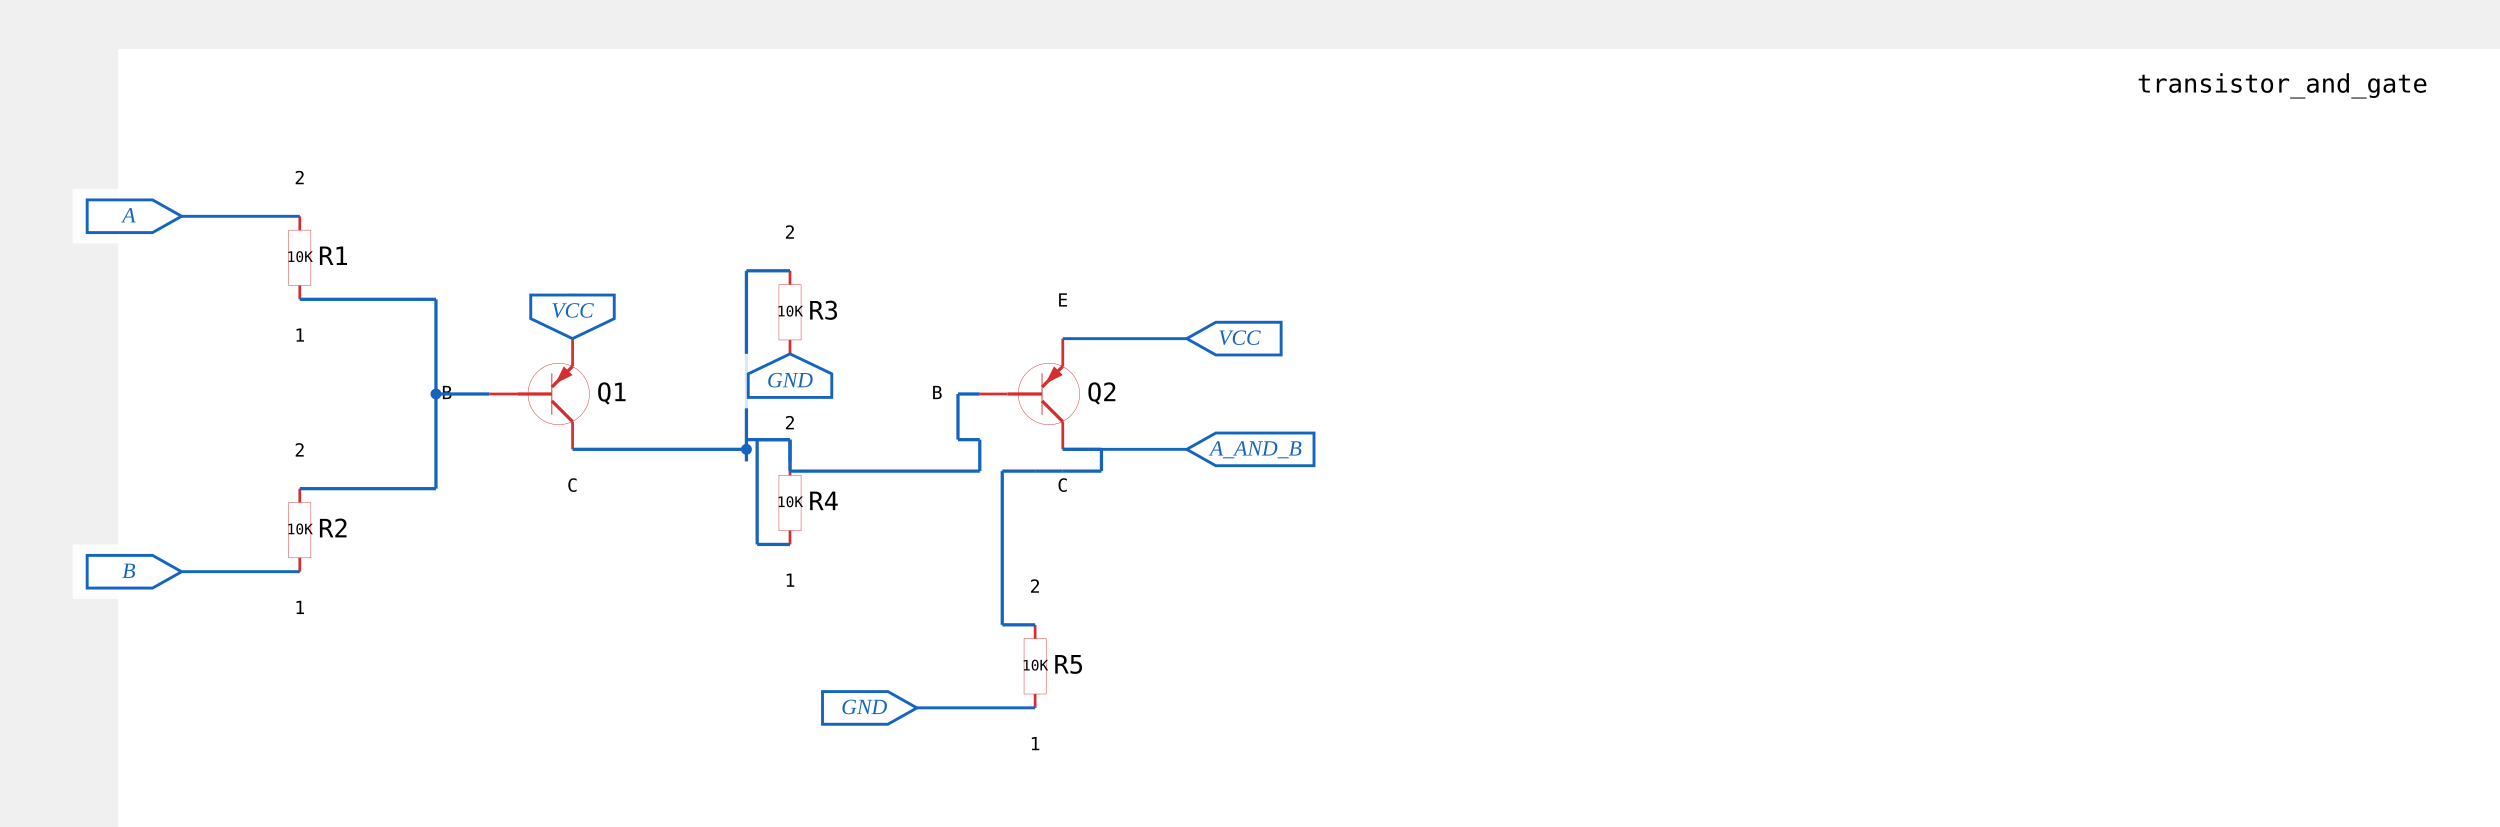
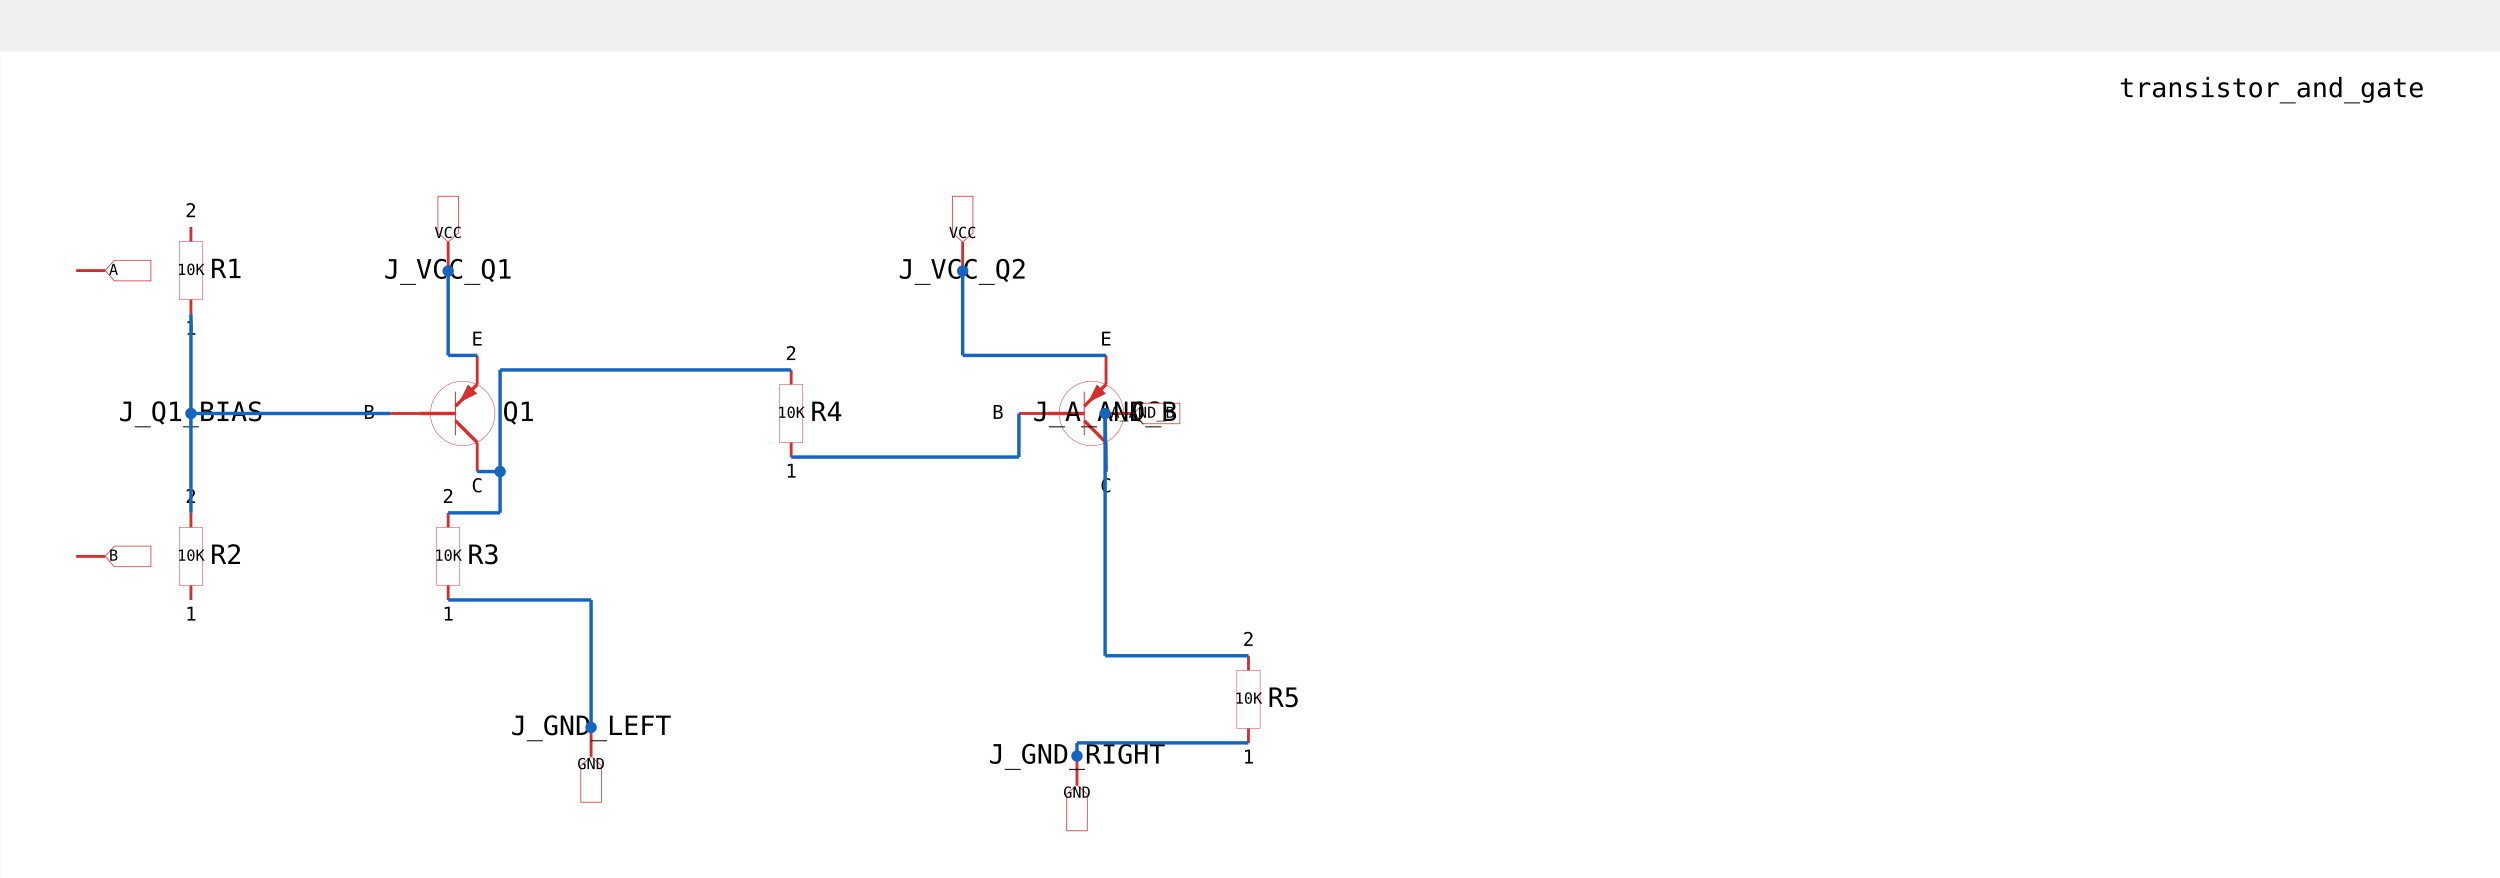
- <svg xmlns="http://www.w3.org/2000/svg" width="2065.4" height="683.1" viewBox="-65.1 -27.0 1376.9 455.4">
+ <svg xmlns="http://www.w3.org/2000/svg" width="1312.0" height="460.4" viewBox="-0.2 -27.0 1312.0 460.4">
  <rect width="100%" height="100%" fill="#ffffff" />
  <text x="1192.0" y="20" font-size="14.0" font-family="monospace" fill="black" text-anchor="middle" dominant-baseline="middle">transistor_and_gate</text>
  <polygon points="93.904,99.76 106.096,99.76 106.096,130.24 93.904,130.24 93.904,99.76" stroke="#d32f2f" stroke-width="0.254" fill="none" />
  <line x1="100.0" y1="130.24" x2="100.0" y2="137.86" stroke="#d32f2f" stroke-width="1.5" />
-   <text x="100.0" y="158.36" font-size="10.0" font-family="monospace" fill="#000000" text-anchor="middle" dominant-baseline="middle">1</text>
+   <text x="100.0" y="145.86" font-size="10.0" font-family="monospace" fill="#000000" text-anchor="middle" dominant-baseline="middle">1</text>
  <line x1="100.0" y1="99.76" x2="100.0" y2="92.14" stroke="#d32f2f" stroke-width="1.5" />
-   <text x="100.0" y="71.64" font-size="10.0" font-family="monospace" fill="#000000" text-anchor="middle" dominant-baseline="middle">2</text>
+   <text x="100.0" y="84.14" font-size="10.0" font-family="monospace" fill="#000000" text-anchor="middle" dominant-baseline="middle">2</text>
  <text x="110.096" y="115.0" font-size="14.0" font-family="monospace" fill="black" text-anchor="start" dominant-baseline="middle">R1</text>
  <text x="100.0" y="115.0" font-size="8.0" font-family="monospace" fill="#000000" text-anchor="middle" dominant-baseline="middle">10K</text>
  <polygon points="93.904,249.76 106.096,249.76 106.096,280.24 93.904,280.24 93.904,249.76" stroke="#d32f2f" stroke-width="0.254" fill="none" />
  <line x1="100.0" y1="280.24" x2="100.0" y2="287.86" stroke="#d32f2f" stroke-width="1.5" />
-   <text x="100.0" y="308.36" font-size="10.0" font-family="monospace" fill="#000000" text-anchor="middle" dominant-baseline="middle">1</text>
+   <text x="100.0" y="295.86" font-size="10.0" font-family="monospace" fill="#000000" text-anchor="middle" dominant-baseline="middle">1</text>
  <line x1="100.0" y1="249.76" x2="100.0" y2="242.14" stroke="#d32f2f" stroke-width="1.5" />
-   <text x="100.0" y="221.64" font-size="10.0" font-family="monospace" fill="#000000" text-anchor="middle" dominant-baseline="middle">2</text>
+   <text x="100.0" y="234.14" font-size="10.0" font-family="monospace" fill="#000000" text-anchor="middle" dominant-baseline="middle">2</text>
  <text x="110.096" y="265.0" font-size="14.0" font-family="monospace" fill="black" text-anchor="start" dominant-baseline="middle">R2</text>
  <text x="100.0" y="265.0" font-size="8.0" font-family="monospace" fill="#000000" text-anchor="middle" dominant-baseline="middle">10K</text>
  <polyline points="219.76,190.0 238.81,190.0" stroke="#d32f2f" stroke-width="1.8" fill="none" />
  <polyline points="238.81,201.43 238.81,178.57" stroke="#d32f2f" stroke-width="0.508" fill="none" />
  <polyline points="238.81,193.81 250.24,205.24" stroke="#d32f2f" stroke-width="1.8" fill="none" />
  <polyline points="238.81,186.19 250.24,174.76" stroke="#d32f2f" stroke-width="1.8" fill="none" />
  <circle cx="242.62" cy="190.0" r="16.916" stroke="#d32f2f" stroke-width="0.254" fill="none" />
  <polygon points="248.716,179.332 245.668,176.284 242.62,182.38 248.716,179.332" stroke="#d32f2f" stroke-width="1.8" fill="#d32f2f" />
  <line x1="219.76" y1="190.0" x2="204.52" y2="190.0" stroke="#d32f2f" stroke-width="1.5" />
-   <text x="184.02" y="190.0" font-size="10.0" font-family="monospace" fill="#000000" text-anchor="end" dominant-baseline="middle">B</text>
+   <text x="196.52" y="190.0" font-size="10.0" font-family="monospace" fill="#000000" text-anchor="end" dominant-baseline="middle">B</text>
  <line x1="250.24" y1="205.24" x2="250.24" y2="220.48" stroke="#d32f2f" stroke-width="1.5" />
-   <text x="250.24" y="240.98" font-size="10.0" font-family="monospace" fill="#000000" text-anchor="middle" dominant-baseline="middle">C</text>
+   <text x="250.24" y="228.48" font-size="10.0" font-family="monospace" fill="#000000" text-anchor="middle" dominant-baseline="middle">C</text>
  <line x1="250.24" y1="174.76" x2="250.24" y2="159.52" stroke="#d32f2f" stroke-width="1.5" />
-   <text x="250.24" y="139.02" font-size="10.0" font-family="monospace" fill="#000000" text-anchor="middle" dominant-baseline="middle">E</text>
+   <text x="250.24" y="151.52" font-size="10.0" font-family="monospace" fill="#000000" text-anchor="middle" dominant-baseline="middle">E</text>
  <text x="263.536" y="190.0" font-size="14.0" font-family="monospace" fill="black" text-anchor="start" dominant-baseline="middle">Q1</text>
-   <polygon points="363.904,129.76 376.096,129.76 376.096,160.24 363.904,160.24 363.904,129.76" stroke="#d32f2f" stroke-width="0.254" fill="none" />
-   <line x1="370.0" y1="160.24" x2="370.0" y2="167.86" stroke="#d32f2f" stroke-width="1.5" />
-   <text x="370.0" y="188.36" font-size="10.0" font-family="monospace" fill="#000000" text-anchor="middle" dominant-baseline="middle">1</text>
-   <line x1="370.0" y1="129.76" x2="370.0" y2="122.14" stroke="#d32f2f" stroke-width="1.5" />
-   <text x="370.0" y="101.64" font-size="10.0" font-family="monospace" fill="#000000" text-anchor="middle" dominant-baseline="middle">2</text>
-   <text x="380.096" y="145.0" font-size="14.0" font-family="monospace" fill="black" text-anchor="start" dominant-baseline="middle">R3</text>
-   <text x="370.0" y="145.0" font-size="8.0" font-family="monospace" fill="#000000" text-anchor="middle" dominant-baseline="middle">10K</text>
-   <polygon points="363.904,234.76 376.096,234.76 376.096,265.24 363.904,265.24 363.904,234.76" stroke="#d32f2f" stroke-width="0.254" fill="none" />
-   <line x1="370.0" y1="265.24" x2="370.0" y2="272.86" stroke="#d32f2f" stroke-width="1.5" />
-   <text x="370.0" y="293.36" font-size="10.0" font-family="monospace" fill="#000000" text-anchor="middle" dominant-baseline="middle">1</text>
-   <line x1="370.0" y1="234.76" x2="370.0" y2="227.14" stroke="#d32f2f" stroke-width="1.5" />
-   <text x="370.0" y="206.64" font-size="10.0" font-family="monospace" fill="#000000" text-anchor="middle" dominant-baseline="middle">2</text>
-   <text x="380.096" y="250.0" font-size="14.0" font-family="monospace" fill="black" text-anchor="start" dominant-baseline="middle">R4</text>
-   <text x="370.0" y="250.0" font-size="8.0" font-family="monospace" fill="#000000" text-anchor="middle" dominant-baseline="middle">10K</text>
-   <polyline points="489.76,190.0 508.81,190.0" stroke="#d32f2f" stroke-width="1.8" fill="none" />
-   <polyline points="508.81,201.43 508.81,178.57" stroke="#d32f2f" stroke-width="0.508" fill="none" />
-   <polyline points="508.81,193.81 520.24,205.24" stroke="#d32f2f" stroke-width="1.8" fill="none" />
-   <polyline points="508.81,186.19 520.24,174.76" stroke="#d32f2f" stroke-width="1.8" fill="none" />
-   <circle cx="512.62" cy="190.0" r="16.916" stroke="#d32f2f" stroke-width="0.254" fill="none" />
-   <polygon points="518.716,179.332 515.668,176.284 512.62,182.38 518.716,179.332" stroke="#d32f2f" stroke-width="1.8" fill="#d32f2f" />
-   <line x1="489.76" y1="190.0" x2="474.52" y2="190.0" stroke="#d32f2f" stroke-width="1.5" />
-   <text x="454.02" y="190.0" font-size="10.0" font-family="monospace" fill="#000000" text-anchor="end" dominant-baseline="middle">B</text>
-   <line x1="520.24" y1="205.24" x2="520.24" y2="220.48" stroke="#d32f2f" stroke-width="1.5" />
-   <text x="520.24" y="240.98" font-size="10.0" font-family="monospace" fill="#000000" text-anchor="middle" dominant-baseline="middle">C</text>
-   <line x1="520.24" y1="174.76" x2="520.24" y2="159.52" stroke="#d32f2f" stroke-width="1.5" />
-   <text x="520.24" y="139.02" font-size="10.0" font-family="monospace" fill="#000000" text-anchor="middle" dominant-baseline="middle">E</text>
-   <text x="533.536" y="190.0" font-size="14.0" font-family="monospace" fill="black" text-anchor="start" dominant-baseline="middle">Q2</text>
-   <polygon points="498.904,324.76 511.096,324.76 511.096,355.24 498.904,355.24 498.904,324.76" stroke="#d32f2f" stroke-width="0.254" fill="none" />
-   <line x1="505.0" y1="355.24" x2="505.0" y2="362.86" stroke="#d32f2f" stroke-width="1.5" />
-   <text x="505.0" y="383.36" font-size="10.0" font-family="monospace" fill="#000000" text-anchor="middle" dominant-baseline="middle">1</text>
-   <line x1="505.0" y1="324.76" x2="505.0" y2="317.14" stroke="#d32f2f" stroke-width="1.5" />
-   <text x="505.0" y="296.64" font-size="10.0" font-family="monospace" fill="#000000" text-anchor="middle" dominant-baseline="middle">2</text>
-   <text x="515.096" y="340.0" font-size="14.0" font-family="monospace" fill="black" text-anchor="start" dominant-baseline="middle">R5</text>
-   <text x="505.0" y="340.0" font-size="8.0" font-family="monospace" fill="#000000" text-anchor="middle" dominant-baseline="middle">10K</text>
-   <line x1="370.0" y1="272.86" x2="351.904" y2="272.86" stroke="#1565c0" stroke-width="1.8" />
-   <line x1="351.904" y1="272.86" x2="351.904" y2="215.14" stroke="#1565c0" stroke-width="1.8" />
-   <line x1="351.904" y1="215.14" x2="370.0" y2="215.14" stroke="#1565c0" stroke-width="1.8" />
-   <line x1="370.0" y1="215.14" x2="370.0" y2="232.48" stroke="#1565c0" stroke-width="1.8" />
-   <line x1="370.0" y1="232.48" x2="474.52" y2="232.48" stroke="#1565c0" stroke-width="1.8" />
-   <line x1="474.52" y1="232.48" x2="474.52" y2="215.14" stroke="#1565c0" stroke-width="1.8" />
-   <line x1="474.52" y1="215.14" x2="462.52" y2="215.14" stroke="#1565c0" stroke-width="1.8" />
-   <line x1="462.52" y1="215.14" x2="462.52" y2="190.0" stroke="#1565c0" stroke-width="1.8" />
-   <line x1="462.52" y1="190.0" x2="474.52" y2="190.0" stroke="#1565c0" stroke-width="1.8" />
-   <line x1="520.24" y1="220.48" x2="541.536" y2="220.48" stroke="#1565c0" stroke-width="1.8" />
-   <line x1="541.536" y1="220.48" x2="541.536" y2="232.48" stroke="#1565c0" stroke-width="1.8" />
-   <line x1="541.536" y1="232.48" x2="520.24" y2="232.48" stroke="#1565c0" stroke-width="1.8" />
-   <line x1="520.24" y1="232.48" x2="505.0" y2="232.48" stroke="#1565c0" stroke-width="1.8" />
-   <line x1="505.0" y1="232.48" x2="486.904" y2="232.48" stroke="#1565c0" stroke-width="1.8" />
-   <line x1="486.904" y1="232.48" x2="486.904" y2="317.14" stroke="#1565c0" stroke-width="1.8" />
-   <line x1="486.904" y1="317.14" x2="505.0" y2="317.14" stroke="#1565c0" stroke-width="1.8" />
-   <line x1="346.0" y1="122.14" x2="346.0" y2="227.14" stroke="#1565c0" stroke-width="1.8" />
-   <line x1="250.24" y1="220.48" x2="346.0" y2="220.48" stroke="#1565c0" stroke-width="1.8" />
-   <line x1="370.0" y1="122.14" x2="346.0" y2="122.14" stroke="#1565c0" stroke-width="1.8" />
-   <line x1="370.0" y1="227.14" x2="370.0" y2="215.14" stroke="#1565c0" stroke-width="1.8" />
-   <line x1="370.0" y1="215.14" x2="346.0" y2="215.14" stroke="#1565c0" stroke-width="1.8" />
-   <circle cx="346.0" cy="220.48" r="3.0" stroke="#1565c0" stroke-width="0" fill="#1565c0" />
-   <line x1="175.0" y1="137.86" x2="175.0" y2="242.14" stroke="#1565c0" stroke-width="1.8" />
-   <line x1="100.0" y1="137.86" x2="175.0" y2="137.86" stroke="#1565c0" stroke-width="1.8" />
-   <line x1="100.0" y1="242.14" x2="175.0" y2="242.14" stroke="#1565c0" stroke-width="1.8" />
-   <line x1="204.52" y1="190.0" x2="175.0" y2="190.0" stroke="#1565c0" stroke-width="1.8" />
-   <circle cx="175.0" cy="190.0" r="3.0" stroke="#1565c0" stroke-width="0" fill="#1565c0" />
-   <rect x="-25.1" y="77.1" width="62.0" height="30.0" fill="white" opacity="0.85" />
-   <line x1="100.0" y1="92.14" x2="34.904" y2="92.14" stroke="#1565c0" stroke-width="1.6" />
-   <path d="M -17.1 83.1 L 18.9 83.1 L 34.9 92.1 L 18.9 101.1 L -17.1 101.1 Z" fill="#ffffff" stroke="#1565c0" stroke-width="1.6" />
-   <text x="5.9" y="92.1" font-size="12.0" fill="#1565c0" text-anchor="middle" dominant-baseline="middle" font-style="italic">A</text>
-   <rect x="-25.1" y="272.9" width="62.0" height="30.0" fill="white" opacity="0.85" />
-   <line x1="100.0" y1="287.86" x2="34.904" y2="287.86" stroke="#1565c0" stroke-width="1.6" />
-   <path d="M -17.1 278.9 L 18.9 278.9 L 34.9 287.9 L 18.9 296.9 L -17.1 296.9 Z" fill="#ffffff" stroke="#1565c0" stroke-width="1.6" />
-   <text x="5.9" y="287.9" font-size="12.0" fill="#1565c0" text-anchor="middle" dominant-baseline="middle" font-style="italic">B</text>
-   <rect x="219.2" y="129.5" width="62.0" height="30.0" fill="white" opacity="0.85" />
-   <path d="M 227.2 135.5 L 273.2 135.5 L 273.2 148.5 L 250.2 159.5 L 227.2 148.5 Z" fill="#ffffff" stroke="#1565c0" stroke-width="1.6" />
-   <text x="250.2" y="144.5" font-size="12.0" fill="#1565c0" text-anchor="middle" dominant-baseline="middle" font-style="italic">VCC</text>
-   <rect x="586.5" y="144.5" width="62.0" height="30.0" fill="white" opacity="0.85" />
-   <line x1="520.24" y1="159.52" x2="588.536" y2="159.52" stroke="#1565c0" stroke-width="1.6" />
-   <path d="M 640.5 150.5 L 604.5 150.5 L 588.5 159.5 L 604.5 168.5 L 640.5 168.5 Z" fill="#ffffff" stroke="#1565c0" stroke-width="1.6" />
-   <text x="617.5" y="159.5" font-size="12.0" fill="#1565c0" text-anchor="middle" dominant-baseline="middle" font-style="italic">VCC</text>
-   <rect x="586.5" y="205.5" width="80.1" height="30.0" fill="white" opacity="0.85" />
-   <line x1="520.24" y1="220.48" x2="588.536" y2="220.48" stroke="#1565c0" stroke-width="1.6" />
-   <path d="M 658.6 211.5 L 604.5 211.5 L 588.5 220.5 L 604.5 229.5 L 658.6 229.5 Z" fill="#ffffff" stroke="#1565c0" stroke-width="1.6" />
-   <text x="626.6" y="220.5" font-size="12.0" fill="#1565c0" text-anchor="middle" dominant-baseline="middle" font-style="italic">A_AND_B</text>
-   <rect x="339.0" y="167.9" width="62.0" height="30.0" fill="white" opacity="0.85" />
-   <path d="M 347.0 191.9 L 393.0 191.9 L 393.0 178.9 L 370.0 167.9 L 347.0 178.9 Z" fill="#ffffff" stroke="#1565c0" stroke-width="1.6" />
-   <text x="370.0" y="182.9" font-size="12.0" fill="#1565c0" text-anchor="middle" dominant-baseline="middle" font-style="italic">GND</text>
-   <rect x="379.9" y="347.9" width="62.0" height="30.0" fill="white" opacity="0.85" />
-   <line x1="505.0" y1="362.86" x2="439.904" y2="362.86" stroke="#1565c0" stroke-width="1.6" />
-   <path d="M 387.9 353.9 L 423.9 353.9 L 439.9 362.9 L 423.9 371.9 L 387.9 371.9 Z" fill="#ffffff" stroke="#1565c0" stroke-width="1.6" />
-   <text x="410.9" y="362.9" font-size="12.0" fill="#1565c0" text-anchor="middle" dominant-baseline="middle" font-style="italic">GND</text>
+   <text x="100.0" y="190.0" font-size="14.0" font-family="monospace" fill="black" text-anchor="middle" dominant-baseline="middle">J_Q1_BIAS</text>
+   <polygon points="228.904,249.76 241.096,249.76 241.096,280.24 228.904,280.24 228.904,249.76" stroke="#d32f2f" stroke-width="0.254" fill="none" />
+   <line x1="235.0" y1="280.24" x2="235.0" y2="287.86" stroke="#d32f2f" stroke-width="1.5" />
+   <text x="235.0" y="295.86" font-size="10.0" font-family="monospace" fill="#000000" text-anchor="middle" dominant-baseline="middle">1</text>
+   <line x1="235.0" y1="249.76" x2="235.0" y2="242.14" stroke="#d32f2f" stroke-width="1.5" />
+   <text x="235.0" y="234.14" font-size="10.0" font-family="monospace" fill="#000000" text-anchor="middle" dominant-baseline="middle">2</text>
+   <text x="245.096" y="265.0" font-size="14.0" font-family="monospace" fill="black" text-anchor="start" dominant-baseline="middle">R3</text>
+   <text x="235.0" y="265.0" font-size="8.0" font-family="monospace" fill="#000000" text-anchor="middle" dominant-baseline="middle">10K</text>
+   <polygon points="408.904,174.76 421.096,174.76 421.096,205.24 408.904,205.24 408.904,174.76" stroke="#d32f2f" stroke-width="0.254" fill="none" />
+   <line x1="415.0" y1="205.24" x2="415.0" y2="212.86" stroke="#d32f2f" stroke-width="1.5" />
+   <text x="415.0" y="220.86" font-size="10.0" font-family="monospace" fill="#000000" text-anchor="middle" dominant-baseline="middle">1</text>
+   <line x1="415.0" y1="174.76" x2="415.0" y2="167.14" stroke="#d32f2f" stroke-width="1.5" />
+   <text x="415.0" y="159.14" font-size="10.0" font-family="monospace" fill="#000000" text-anchor="middle" dominant-baseline="middle">2</text>
+   <text x="425.096" y="190.0" font-size="14.0" font-family="monospace" fill="black" text-anchor="start" dominant-baseline="middle">R4</text>
+   <text x="415.0" y="190.0" font-size="8.0" font-family="monospace" fill="#000000" text-anchor="middle" dominant-baseline="middle">10K</text>
+   <polyline points="549.76,190.0 568.81,190.0" stroke="#d32f2f" stroke-width="1.8" fill="none" />
+   <polyline points="568.81,201.43 568.81,178.57" stroke="#d32f2f" stroke-width="0.508" fill="none" />
+   <polyline points="568.81,193.81 580.24,205.24" stroke="#d32f2f" stroke-width="1.8" fill="none" />
+   <polyline points="568.81,186.19 580.24,174.76" stroke="#d32f2f" stroke-width="1.8" fill="none" />
+   <circle cx="572.62" cy="190.0" r="16.916" stroke="#d32f2f" stroke-width="0.254" fill="none" />
+   <polygon points="578.716,179.332 575.668,176.284 572.62,182.38 578.716,179.332" stroke="#d32f2f" stroke-width="1.8" fill="#d32f2f" />
+   <line x1="549.76" y1="190.0" x2="534.52" y2="190.0" stroke="#d32f2f" stroke-width="1.5" />
+   <text x="526.52" y="190.0" font-size="10.0" font-family="monospace" fill="#000000" text-anchor="end" dominant-baseline="middle">B</text>
+   <line x1="580.24" y1="205.24" x2="580.24" y2="220.48" stroke="#d32f2f" stroke-width="1.5" />
+   <text x="580.24" y="228.48" font-size="10.0" font-family="monospace" fill="#000000" text-anchor="middle" dominant-baseline="middle">C</text>
+   <line x1="580.24" y1="174.76" x2="580.24" y2="159.52" stroke="#d32f2f" stroke-width="1.5" />
+   <text x="580.24" y="151.52" font-size="10.0" font-family="monospace" fill="#000000" text-anchor="middle" dominant-baseline="middle">E</text>
+   <text x="593.536" y="190.0" font-size="14.0" font-family="monospace" fill="black" text-anchor="start" dominant-baseline="middle">Q2</text>
+   <polygon points="648.904,324.76 661.096,324.76 661.096,355.24 648.904,355.24 648.904,324.76" stroke="#d32f2f" stroke-width="0.254" fill="none" />
+   <line x1="655.0" y1="355.24" x2="655.0" y2="362.86" stroke="#d32f2f" stroke-width="1.5" />
+   <text x="655.0" y="370.86" font-size="10.0" font-family="monospace" fill="#000000" text-anchor="middle" dominant-baseline="middle">1</text>
+   <line x1="655.0" y1="324.76" x2="655.0" y2="317.14" stroke="#d32f2f" stroke-width="1.5" />
+   <text x="655.0" y="309.14" font-size="10.0" font-family="monospace" fill="#000000" text-anchor="middle" dominant-baseline="middle">2</text>
+   <text x="665.096" y="340.0" font-size="14.0" font-family="monospace" fill="black" text-anchor="start" dominant-baseline="middle">R5</text>
+   <text x="655.0" y="340.0" font-size="8.0" font-family="monospace" fill="#000000" text-anchor="middle" dominant-baseline="middle">10K</text>
+   <polygon points="55.0,115.0 59.8,109.6 79.0,109.6 79.0,120.4 59.8,120.4 55.0,115.0" stroke="#d32f2f" stroke-width="0.4" fill="white" />
+   <line x1="39.76" y1="115.0" x2="55.0" y2="115.0" stroke="#d32f2f" stroke-width="1.5" />
+   <text x="59.38" y="115.0" font-size="8.0" font-family="monospace" fill="#000000" text-anchor="middle" dominant-baseline="middle">A</text>
+   <polygon points="55.0,265.0 59.8,259.6 79.0,259.6 79.0,270.4 59.8,270.4 55.0,265.0" stroke="#d32f2f" stroke-width="0.4" fill="white" />
+   <line x1="39.76" y1="265.0" x2="55.0" y2="265.0" stroke="#d32f2f" stroke-width="1.5" />
+   <text x="59.38" y="265.0" font-size="8.0" font-family="monospace" fill="#000000" text-anchor="middle" dominant-baseline="middle">B</text>
+   <g transform="rotate(-90,235.000,100.000)">
+     <polygon points="235.0,100.0 239.8,94.6 259.0,94.6 259.0,105.4 239.8,105.4 235.0,100.0" stroke="#d32f2f" stroke-width="0.4" fill="white" />
+     <line x1="219.76" y1="100.0" x2="235.0" y2="100.0" stroke="#d32f2f" stroke-width="1.5" />
+   </g>
+   <text x="235.0" y="95.62" font-size="8.0" font-family="monospace" fill="#000000" text-anchor="middle" dominant-baseline="middle">VCC</text>
+   <g transform="rotate(-90,505.000,100.000)">
+     <polygon points="505.0,100.0 509.8,94.6 529.0,94.6 529.0,105.4 509.8,105.4 505.0,100.0" stroke="#d32f2f" stroke-width="0.4" fill="white" />
+     <line x1="489.76" y1="100.0" x2="505.0" y2="100.0" stroke="#d32f2f" stroke-width="1.5" />
+   </g>
+   <text x="505.0" y="95.62" font-size="8.0" font-family="monospace" fill="#000000" text-anchor="middle" dominant-baseline="middle">VCC</text>
+   <polygon points="595.0,190.0 599.8,184.6 619.0,184.6 619.0,195.4 599.8,195.4 595.0,190.0" stroke="#d32f2f" stroke-width="0.4" fill="white" />
+   <line x1="579.76" y1="190.0" x2="595.0" y2="190.0" stroke="#d32f2f" stroke-width="1.5" />
+   <text x="599.38" y="190.0" font-size="8.0" font-family="monospace" fill="#000000" text-anchor="middle" dominant-baseline="middle">A_AND_B</text>
+   <g transform="rotate(-270,310.000,370.000)">
+     <polygon points="310.0,370.0 314.8,364.6 334.0,364.6 334.0,375.4 314.8,375.4 310.0,370.0" stroke="#d32f2f" stroke-width="0.4" fill="white" />
+     <line x1="294.76" y1="370.0" x2="310.0" y2="370.0" stroke="#d32f2f" stroke-width="1.5" />
+   </g>
+   <text x="310.0" y="374.38" font-size="8.0" font-family="monospace" fill="#000000" text-anchor="middle" dominant-baseline="middle">GND</text>
+   <g transform="rotate(-270,565.000,385.000)">
+     <polygon points="565.0,385.0 569.8,379.6 589.0,379.6 589.0,390.4 569.8,390.4 565.0,385.0" stroke="#d32f2f" stroke-width="0.4" fill="white" />
+     <line x1="549.76" y1="385.0" x2="565.0" y2="385.0" stroke="#d32f2f" stroke-width="1.5" />
+   </g>
+   <text x="565.0" y="389.38" font-size="8.0" font-family="monospace" fill="#000000" text-anchor="middle" dominant-baseline="middle">GND</text>
+   <text x="235.0" y="115.24" font-size="14.0" font-family="monospace" fill="black" text-anchor="middle" dominant-baseline="middle">J_VCC_Q1</text>
+   <text x="505.0" y="115.24" font-size="14.0" font-family="monospace" fill="black" text-anchor="middle" dominant-baseline="middle">J_VCC_Q2</text>
+   <text x="579.76" y="190.0" font-size="14.0" font-family="monospace" fill="black" text-anchor="middle" dominant-baseline="middle">J_A_AND_B</text>
+   <text x="310.0" y="354.76" font-size="14.0" font-family="monospace" fill="black" text-anchor="middle" dominant-baseline="middle">J_GND_LEFT</text>
+   <text x="565.0" y="369.76" font-size="14.0" font-family="monospace" fill="black" text-anchor="middle" dominant-baseline="middle">J_GND_RIGHT</text>
+   <line x1="250.24" y1="159.52" x2="235.0" y2="159.52" stroke="#1565c0" stroke-width="1.8" />
+   <line x1="235.0" y1="159.52" x2="235.0" y2="115.24" stroke="#1565c0" stroke-width="1.8" />
+   <line x1="235.0" y1="287.86" x2="310.0" y2="287.86" stroke="#1565c0" stroke-width="1.8" />
+   <line x1="310.0" y1="287.86" x2="310.0" y2="354.76" stroke="#1565c0" stroke-width="1.8" />
+   <line x1="415.0" y1="212.86" x2="534.52" y2="212.86" stroke="#1565c0" stroke-width="1.8" />
+   <line x1="534.52" y1="212.86" x2="534.52" y2="190.0" stroke="#1565c0" stroke-width="1.8" />
+   <line x1="580.24" y1="159.52" x2="505.0" y2="159.52" stroke="#1565c0" stroke-width="1.8" />
+   <line x1="505.0" y1="159.52" x2="505.0" y2="115.24" stroke="#1565c0" stroke-width="1.8" />
+   <line x1="655.0" y1="362.86" x2="565.0" y2="362.86" stroke="#1565c0" stroke-width="1.8" />
+   <line x1="565.0" y1="362.86" x2="565.0" y2="369.76" stroke="#1565c0" stroke-width="1.8" />
+   <line x1="262.24" y1="167.14" x2="262.24" y2="242.14" stroke="#1565c0" stroke-width="1.8" />
+   <line x1="250.24" y1="220.48" x2="262.24" y2="220.48" stroke="#1565c0" stroke-width="1.8" />
+   <line x1="235.0" y1="242.14" x2="262.24" y2="242.14" stroke="#1565c0" stroke-width="1.8" />
+   <line x1="415.0" y1="167.14" x2="262.24" y2="167.14" stroke="#1565c0" stroke-width="1.8" />
+   <circle cx="262.24" cy="220.48" r="3.0" stroke="#1565c0" stroke-width="0" fill="#1565c0" />
+   <line x1="580.24" y1="220.48" x2="579.76" y2="190.0" stroke="#1565c0" stroke-width="1.8" />
+   <line x1="655.0" y1="317.14" x2="579.76" y2="317.14" stroke="#1565c0" stroke-width="1.8" />
+   <line x1="579.76" y1="317.14" x2="579.76" y2="190.0" stroke="#1565c0" stroke-width="1.8" />
+   <line x1="100.0" y1="137.86" x2="100.0" y2="190.0" stroke="#1565c0" stroke-width="1.8" />
+   <line x1="100.0" y1="242.14" x2="100.0" y2="190.0" stroke="#1565c0" stroke-width="1.8" />
+   <line x1="204.52" y1="190.0" x2="100.0" y2="190.0" stroke="#1565c0" stroke-width="1.8" />
+   <circle cx="100.0" cy="190.0" r="3.0" stroke="#1565c0" stroke-width="0" fill="#1565c0" />
+   <circle cx="235.0" cy="115.24" r="3.0" stroke="#1565c0" stroke-width="0" fill="#1565c0" />
+   <circle cx="310.0" cy="354.76" r="3.0" stroke="#1565c0" stroke-width="0" fill="#1565c0" />
+   <circle cx="505.0" cy="115.24" r="3.0" stroke="#1565c0" stroke-width="0" fill="#1565c0" />
+   <circle cx="565.0" cy="369.76" r="3.0" stroke="#1565c0" stroke-width="0" fill="#1565c0" />
+   <circle cx="579.76" cy="190.0" r="3.0" stroke="#1565c0" stroke-width="0" fill="#1565c0" />
</svg>
